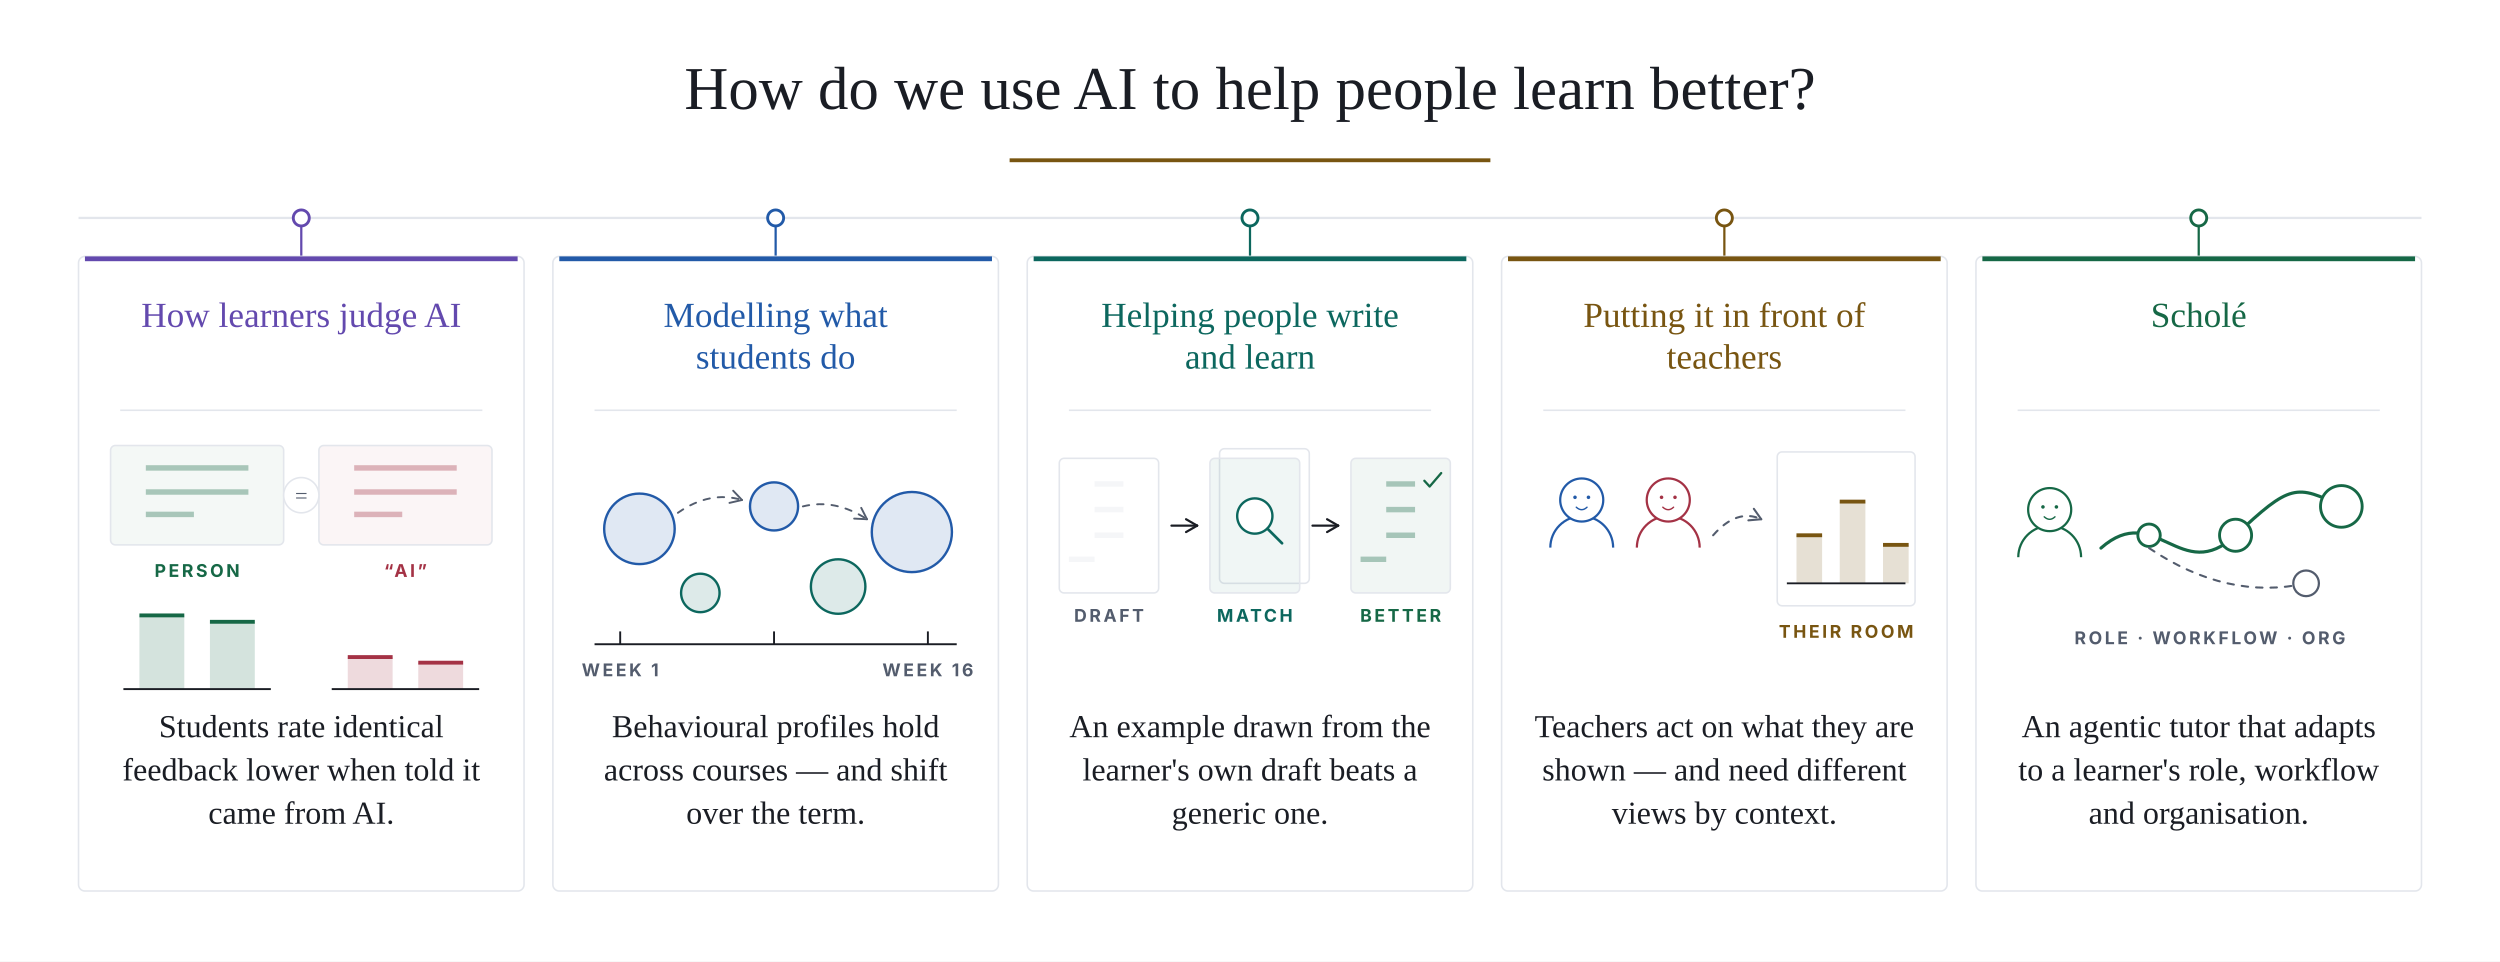
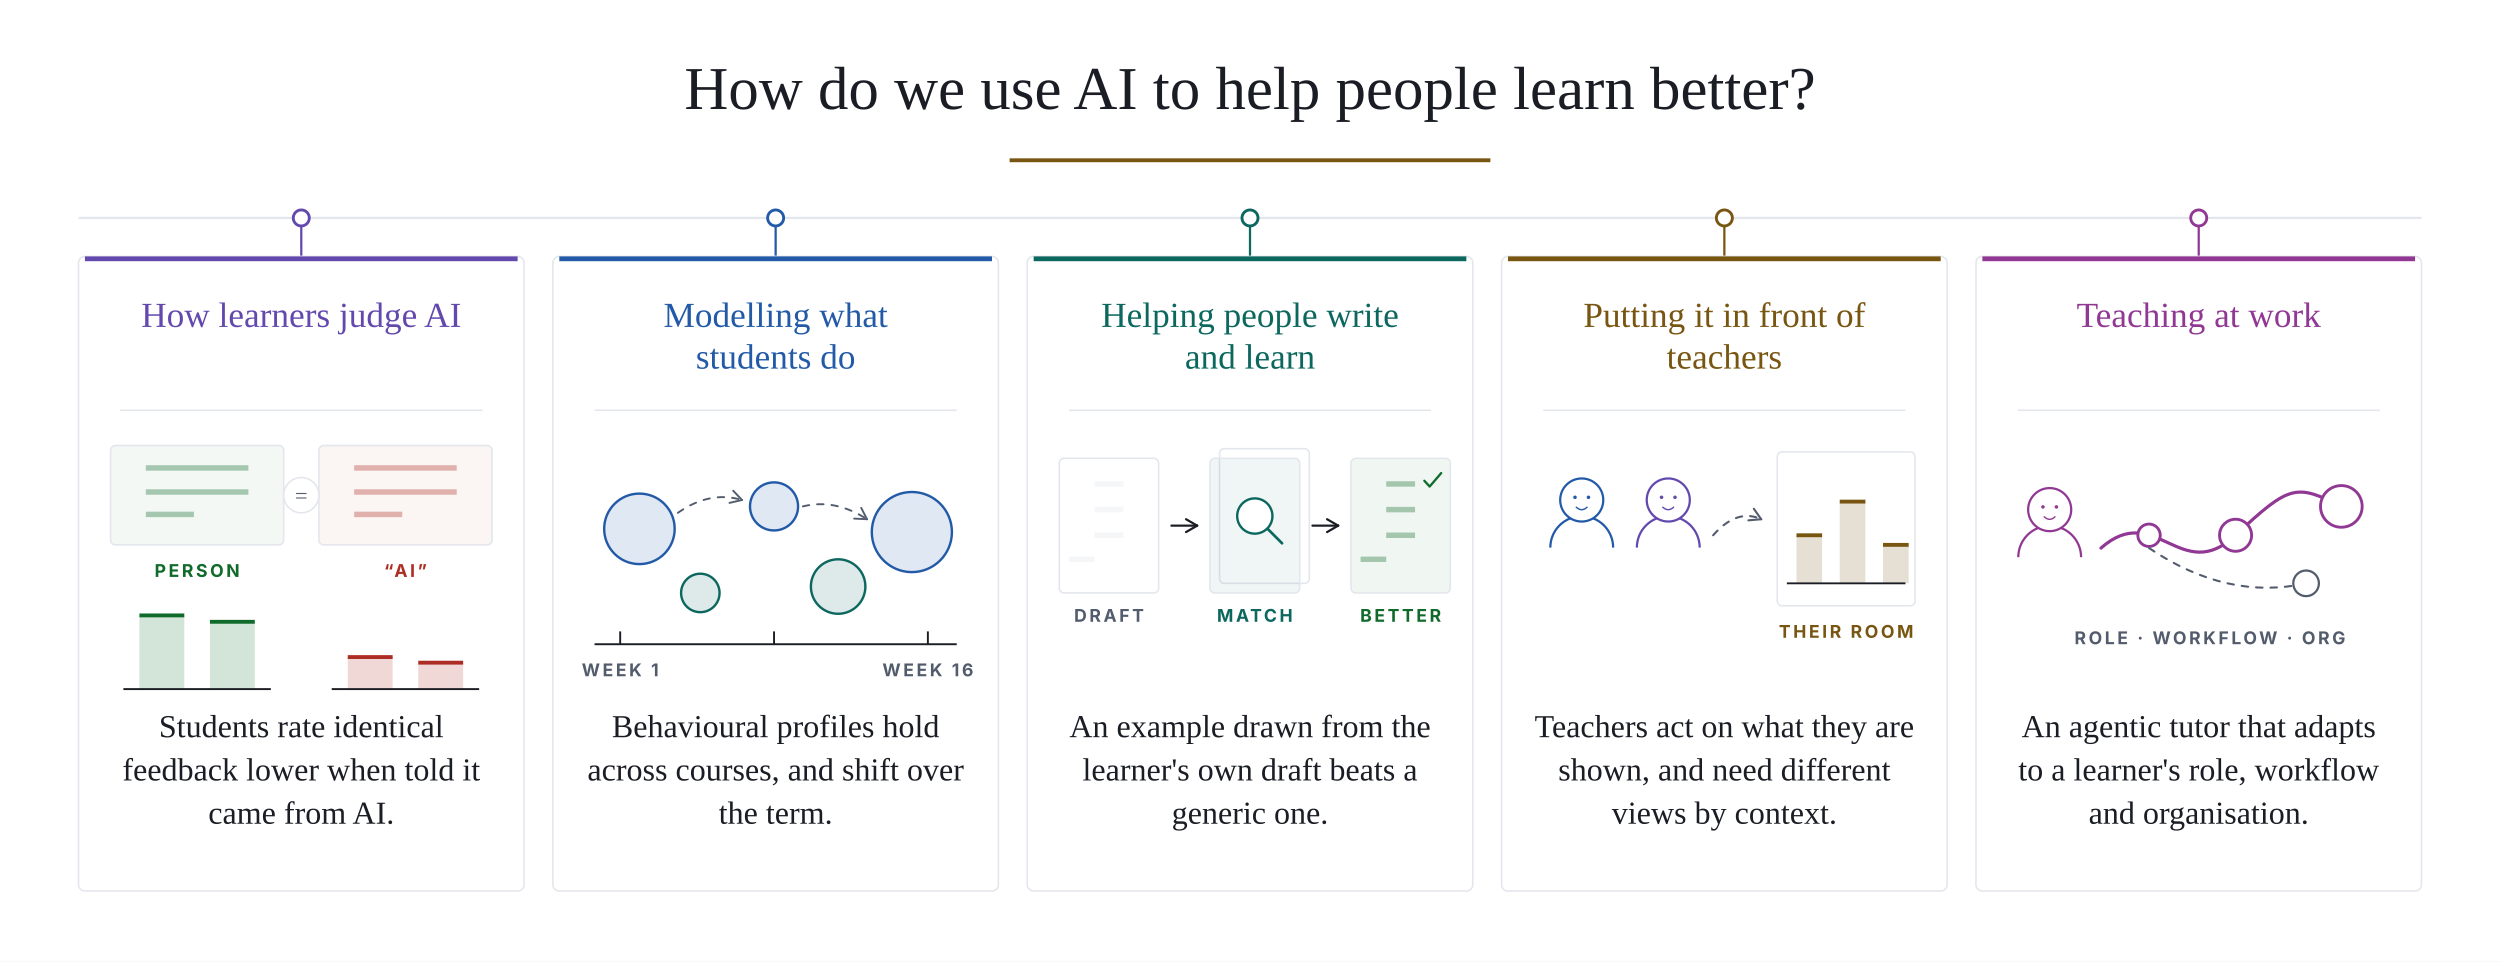
<svg xmlns="http://www.w3.org/2000/svg" class="wb teaser" viewBox="0 0 1560 600" role="img" aria-label="Research overview: how do we use AI to help people learn better? How learners judge AI, modelling what students do, helping people write and learn, putting it in front of teachers, and Scholé.">
  <rect width="1560" height="600" fill="#ffffff" />
  <text x="780.0" y="68" text-anchor="middle" font-family="Fraunces,Georgia,'Times New Roman',serif" font-size="38" font-weight="500" fill="#1a1d24">How do we use AI to help people learn better?</text>
  <path d="M630.0 100 H930.0" fill="none" stroke="#785511" stroke-width="2.4" stroke-linecap="butt" stroke-linejoin="round" />
  <path d="M49 136 H1511" fill="none" stroke="#e3e6ec" stroke-width="1.4" stroke-linecap="butt" stroke-linejoin="round" />
  <path d="M188.0 136 V160" fill="none" stroke="#6349ae" stroke-width="1.4" stroke-linecap="butt" stroke-linejoin="round" />
  <circle cx="188.0" cy="136" r="5" fill="#ffffff" stroke="#6349ae" stroke-width="1.8" />
  <rect x="49" y="160" width="278" height="396" rx="4" fill="none" stroke="#e3e6ec" stroke-width="1" />
  <path d="M53 161.5 H323" fill="none" stroke="#6349ae" stroke-width="3" stroke-linecap="butt" stroke-linejoin="round" />
  <text x="188.0" y="204" text-anchor="middle" font-family="Fraunces,Georgia,'Times New Roman',serif" font-size="22" font-weight="500" fill="#6349ae">How learners judge AI</text>
  <path d="M75 256 H301" fill="none" stroke="#e3e6ec" stroke-width="1" stroke-linecap="butt" stroke-linejoin="round" />
-   <rect x="69" y="278" width="108" height="62" rx="3" fill="#166846" fill-opacity="0.05" />
+   <rect x="69" y="278" width="108" height="62" rx="3" fill="#106b2b" fill-opacity="0.05" />
  <rect x="69" y="278" width="108" height="62" rx="3" fill="none" stroke="#e3e6ec" stroke-width="1" />
-   <path d="M91 292 H155" fill="none" stroke="#166846" stroke-width="3.4" stroke-linecap="butt" stroke-linejoin="round" stroke-opacity="0.34" />
-   <path d="M91 307 H155" fill="none" stroke="#166846" stroke-width="3.4" stroke-linecap="butt" stroke-linejoin="round" stroke-opacity="0.34" />
-   <path d="M91 321 H121" fill="none" stroke="#166846" stroke-width="3.4" stroke-linecap="butt" stroke-linejoin="round" stroke-opacity="0.34" />
-   <text x="123" y="360" text-anchor="middle" font-family="Inter,-apple-system,'Helvetica Neue',system-ui,sans-serif" font-size="11" font-weight="700" fill="#166846" letter-spacing="1.6">PERSON</text>
-   <rect x="87" y="384.0" width="28" height="46.0" rx="0" fill="#166846" fill-opacity="0.18" />
-   <path d="M87 384.0 H115" fill="none" stroke="#166846" stroke-width="2.4" stroke-linecap="butt" stroke-linejoin="round" />
-   <rect x="131" y="388.0" width="28" height="42.0" rx="0" fill="#166846" fill-opacity="0.18" />
-   <path d="M131 388.0 H159" fill="none" stroke="#166846" stroke-width="2.4" stroke-linecap="butt" stroke-linejoin="round" />
+   <path d="M91 292 H155" fill="none" stroke="#106b2b" stroke-width="3.4" stroke-linecap="butt" stroke-linejoin="round" stroke-opacity="0.34" />
+   <path d="M91 307 H155" fill="none" stroke="#106b2b" stroke-width="3.4" stroke-linecap="butt" stroke-linejoin="round" stroke-opacity="0.34" />
+   <path d="M91 321 H121" fill="none" stroke="#106b2b" stroke-width="3.4" stroke-linecap="butt" stroke-linejoin="round" stroke-opacity="0.34" />
+   <text x="123" y="360" text-anchor="middle" font-family="Inter,-apple-system,'Helvetica Neue',system-ui,sans-serif" font-size="11" font-weight="700" fill="#106b2b" letter-spacing="1.6">PERSON</text>
+   <rect x="87" y="384.0" width="28" height="46.0" rx="0" fill="#106b2b" fill-opacity="0.18" />
+   <path d="M87 384.0 H115" fill="none" stroke="#106b2b" stroke-width="2.4" stroke-linecap="butt" stroke-linejoin="round" />
+   <rect x="131" y="388.0" width="28" height="42.0" rx="0" fill="#106b2b" fill-opacity="0.18" />
+   <path d="M131 388.0 H159" fill="none" stroke="#106b2b" stroke-width="2.4" stroke-linecap="butt" stroke-linejoin="round" />
  <path d="M77 430 H169" fill="none" stroke="#1a1d24" stroke-width="1.2" stroke-linecap="butt" stroke-linejoin="round" />
-   <rect x="199" y="278" width="108" height="62" rx="3" fill="#a43245" fill-opacity="0.05" />
+   <rect x="199" y="278" width="108" height="62" rx="3" fill="#ad2c23" fill-opacity="0.05" />
  <rect x="199" y="278" width="108" height="62" rx="3" fill="none" stroke="#e3e6ec" stroke-width="1" />
-   <path d="M221 292 H285" fill="none" stroke="#a43245" stroke-width="3.4" stroke-linecap="butt" stroke-linejoin="round" stroke-opacity="0.34" />
-   <path d="M221 307 H285" fill="none" stroke="#a43245" stroke-width="3.4" stroke-linecap="butt" stroke-linejoin="round" stroke-opacity="0.34" />
-   <path d="M221 321 H251" fill="none" stroke="#a43245" stroke-width="3.4" stroke-linecap="butt" stroke-linejoin="round" stroke-opacity="0.34" />
-   <text x="253" y="360" text-anchor="middle" font-family="Inter,-apple-system,'Helvetica Neue',system-ui,sans-serif" font-size="11" font-weight="700" fill="#a43245" letter-spacing="1.6">“AI”</text>
-   <rect x="217" y="410.0" width="28" height="20.0" rx="0" fill="#a43245" fill-opacity="0.18" />
-   <path d="M217 410.0 H245" fill="none" stroke="#a43245" stroke-width="2.4" stroke-linecap="butt" stroke-linejoin="round" />
-   <rect x="261" y="413.5" width="28" height="16.5" rx="0" fill="#a43245" fill-opacity="0.18" />
-   <path d="M261 413.5 H289" fill="none" stroke="#a43245" stroke-width="2.4" stroke-linecap="butt" stroke-linejoin="round" />
+   <path d="M221 292 H285" fill="none" stroke="#ad2c23" stroke-width="3.4" stroke-linecap="butt" stroke-linejoin="round" stroke-opacity="0.34" />
+   <path d="M221 307 H285" fill="none" stroke="#ad2c23" stroke-width="3.4" stroke-linecap="butt" stroke-linejoin="round" stroke-opacity="0.34" />
+   <path d="M221 321 H251" fill="none" stroke="#ad2c23" stroke-width="3.4" stroke-linecap="butt" stroke-linejoin="round" stroke-opacity="0.34" />
+   <text x="253" y="360" text-anchor="middle" font-family="Inter,-apple-system,'Helvetica Neue',system-ui,sans-serif" font-size="11" font-weight="700" fill="#ad2c23" letter-spacing="1.6">“AI”</text>
+   <rect x="217" y="410.0" width="28" height="20.0" rx="0" fill="#ad2c23" fill-opacity="0.18" />
+   <path d="M217 410.0 H245" fill="none" stroke="#ad2c23" stroke-width="2.4" stroke-linecap="butt" stroke-linejoin="round" />
+   <rect x="261" y="413.5" width="28" height="16.5" rx="0" fill="#ad2c23" fill-opacity="0.18" />
+   <path d="M261 413.5 H289" fill="none" stroke="#ad2c23" stroke-width="2.4" stroke-linecap="butt" stroke-linejoin="round" />
  <path d="M207 430 H299" fill="none" stroke="#1a1d24" stroke-width="1.2" stroke-linecap="butt" stroke-linejoin="round" />
  <circle cx="188" cy="309" r="11" fill="#ffffff" stroke="#e3e6ec" stroke-width="1" />
  <text x="188" y="314" text-anchor="middle" font-family="Fraunces,Georgia,'Times New Roman',serif" font-size="14" font-weight="400" fill="#535c6d">=</text>
  <text x="188.0" y="460" text-anchor="middle" font-family="Fraunces,Georgia,'Times New Roman',serif" font-size="20" font-weight="500" fill="#1a1d24">Students rate identical</text>
  <text x="188.0" y="487" text-anchor="middle" font-family="Fraunces,Georgia,'Times New Roman',serif" font-size="20" font-weight="500" fill="#1a1d24">feedback lower when told it</text>
  <text x="188.0" y="514" text-anchor="middle" font-family="Fraunces,Georgia,'Times New Roman',serif" font-size="20" font-weight="500" fill="#1a1d24">came from AI.</text>
  <path d="M484.0 136 V160" fill="none" stroke="#225aa8" stroke-width="1.4" stroke-linecap="butt" stroke-linejoin="round" />
  <circle cx="484.0" cy="136" r="5" fill="#ffffff" stroke="#225aa8" stroke-width="1.8" />
  <rect x="345" y="160" width="278" height="396" rx="4" fill="none" stroke="#e3e6ec" stroke-width="1" />
  <path d="M349 161.5 H619" fill="none" stroke="#225aa8" stroke-width="3" stroke-linecap="butt" stroke-linejoin="round" />
  <text x="484.0" y="204" text-anchor="middle" font-family="Fraunces,Georgia,'Times New Roman',serif" font-size="22" font-weight="500" fill="#225aa8">Modelling what</text>
  <text x="484.0" y="230" text-anchor="middle" font-family="Fraunces,Georgia,'Times New Roman',serif" font-size="22" font-weight="500" fill="#225aa8">students do</text>
  <path d="M371 256 H597" fill="none" stroke="#e3e6ec" stroke-width="1" stroke-linecap="butt" stroke-linejoin="round" />
  <circle cx="399" cy="330" r="22" fill="#225aa8" fill-opacity="0.14" />
  <circle cx="399" cy="330" r="22" fill="none" stroke="#225aa8" stroke-width="1.5" />
  <circle cx="483" cy="316" r="15" fill="#225aa8" fill-opacity="0.14" />
  <circle cx="483" cy="316" r="15" fill="none" stroke="#225aa8" stroke-width="1.5" />
  <circle cx="569" cy="332" r="25" fill="#225aa8" fill-opacity="0.14" />
  <circle cx="569" cy="332" r="25" fill="none" stroke="#225aa8" stroke-width="1.5" />
  <circle cx="437" cy="370" r="12" fill="#0c675e" fill-opacity="0.14" />
  <circle cx="437" cy="370" r="12" fill="none" stroke="#0c675e" stroke-width="1.5" />
  <circle cx="523" cy="366" r="17" fill="#0c675e" fill-opacity="0.14" />
  <circle cx="523" cy="366" r="17" fill="none" stroke="#0c675e" stroke-width="1.5" />
  <path d="M423 320 Q443 306 463 312" fill="none" stroke="#535c6d" stroke-width="1.2" stroke-linecap="round" stroke-linejoin="round" stroke-dasharray="4 5" />
  <path d="M463 312 l-7.8 1.8" fill="none" stroke="#535c6d" stroke-width="1.2" stroke-linecap="round" stroke-linejoin="round" />
  <path d="M463 312 l-5.5 -5.8" fill="none" stroke="#535c6d" stroke-width="1.2" stroke-linecap="round" stroke-linejoin="round" />
  <path d="M501 316 Q521 311 541 324" fill="none" stroke="#535c6d" stroke-width="1.2" stroke-linecap="round" stroke-linejoin="round" stroke-dasharray="4 5" />
  <path d="M541 324 l-8.0 -0.4" fill="none" stroke="#535c6d" stroke-width="1.2" stroke-linecap="round" stroke-linejoin="round" />
  <path d="M541 324 l-3.6 -7.1" fill="none" stroke="#535c6d" stroke-width="1.2" stroke-linecap="round" stroke-linejoin="round" />
  <path d="M371 402 H597" fill="none" stroke="#1a1d24" stroke-width="1.2" stroke-linecap="butt" stroke-linejoin="round" />
  <path d="M387 394 V402" fill="none" stroke="#1a1d24" stroke-width="1.2" stroke-linecap="butt" stroke-linejoin="round" />
  <path d="M483 394 V402" fill="none" stroke="#1a1d24" stroke-width="1.2" stroke-linecap="butt" stroke-linejoin="round" />
  <path d="M579 394 V402" fill="none" stroke="#1a1d24" stroke-width="1.2" stroke-linecap="butt" stroke-linejoin="round" />
  <text x="387" y="422" text-anchor="middle" font-family="Inter,-apple-system,'Helvetica Neue',system-ui,sans-serif" font-size="11" font-weight="700" fill="#535c6d" letter-spacing="1.6">WEEK 1</text>
  <text x="579" y="422" text-anchor="middle" font-family="Inter,-apple-system,'Helvetica Neue',system-ui,sans-serif" font-size="11" font-weight="700" fill="#535c6d" letter-spacing="1.6">WEEK 16</text>
  <text x="484.0" y="460" text-anchor="middle" font-family="Fraunces,Georgia,'Times New Roman',serif" font-size="20" font-weight="500" fill="#1a1d24">Behavioural profiles hold</text>
-   <text x="484.0" y="487" text-anchor="middle" font-family="Fraunces,Georgia,'Times New Roman',serif" font-size="20" font-weight="500" fill="#1a1d24">across courses — and shift</text>
-   <text x="484.0" y="514" text-anchor="middle" font-family="Fraunces,Georgia,'Times New Roman',serif" font-size="20" font-weight="500" fill="#1a1d24">over the term.</text>
+   <text x="484.0" y="487" text-anchor="middle" font-family="Fraunces,Georgia,'Times New Roman',serif" font-size="20" font-weight="500" fill="#1a1d24">across courses, and shift over</text>
+   <text x="484.0" y="514" text-anchor="middle" font-family="Fraunces,Georgia,'Times New Roman',serif" font-size="20" font-weight="500" fill="#1a1d24">the term.</text>
  <path d="M780.0 136 V160" fill="none" stroke="#0c675e" stroke-width="1.4" stroke-linecap="butt" stroke-linejoin="round" />
  <circle cx="780.0" cy="136" r="5" fill="#ffffff" stroke="#0c675e" stroke-width="1.8" />
  <rect x="641" y="160" width="278" height="396" rx="4" fill="none" stroke="#e3e6ec" stroke-width="1" />
  <path d="M645 161.5 H915" fill="none" stroke="#0c675e" stroke-width="3" stroke-linecap="butt" stroke-linejoin="round" />
  <text x="780.0" y="204" text-anchor="middle" font-family="Fraunces,Georgia,'Times New Roman',serif" font-size="22" font-weight="500" fill="#0c675e">Helping people write</text>
  <text x="780.0" y="230" text-anchor="middle" font-family="Fraunces,Georgia,'Times New Roman',serif" font-size="22" font-weight="500" fill="#0c675e">and learn</text>
  <path d="M667 256 H893" fill="none" stroke="#e3e6ec" stroke-width="1" stroke-linecap="butt" stroke-linejoin="round" />
  <rect x="661" y="286" width="62" height="84" rx="3" fill="none" stroke="#e3e6ec" stroke-width="1" />
  <path d="M683 302 H701" fill="none" stroke="#e3e6ec" stroke-width="3.4" stroke-linecap="butt" stroke-linejoin="round" stroke-opacity="0.34" />
  <path d="M683 318 H701" fill="none" stroke="#e3e6ec" stroke-width="3.4" stroke-linecap="butt" stroke-linejoin="round" stroke-opacity="0.34" />
  <path d="M683 334 H701" fill="none" stroke="#e3e6ec" stroke-width="3.4" stroke-linecap="butt" stroke-linejoin="round" stroke-opacity="0.34" />
  <path d="M683 349 H667" fill="none" stroke="#e3e6ec" stroke-width="3.4" stroke-linecap="butt" stroke-linejoin="round" stroke-opacity="0.34" />
  <path d="M731 328 L747 328" fill="none" stroke="#1a1d24" stroke-width="1.4" stroke-linecap="round" stroke-linejoin="round" />
  <path d="M747 328 l-6.9 4.0" fill="none" stroke="#1a1d24" stroke-width="1.4" stroke-linecap="round" stroke-linejoin="round" />
  <path d="M747 328 l-6.9 -4.0" fill="none" stroke="#1a1d24" stroke-width="1.4" stroke-linecap="round" stroke-linejoin="round" />
  <rect x="761" y="280" width="56" height="84" rx="3" fill="none" stroke="#e3e6ec" stroke-width="1" />
  <rect x="755" y="286" width="56" height="84" rx="3" fill="#0c675e" fill-opacity="0.06" />
  <rect x="755" y="286" width="56" height="84" rx="3" fill="none" stroke="#e3e6ec" stroke-width="1" />
  <circle cx="783" cy="322" r="11" fill="#ffffff" stroke="#0c675e" stroke-width="1.5" />
  <path d="M791 330 l9 9" fill="none" stroke="#0c675e" stroke-width="1.7" stroke-linecap="round" stroke-linejoin="round" />
  <text x="783" y="388" text-anchor="middle" font-family="Inter,-apple-system,'Helvetica Neue',system-ui,sans-serif" font-size="11" font-weight="700" fill="#0c675e" letter-spacing="1.6">MATCH</text>
  <path d="M819 328 L835 328" fill="none" stroke="#1a1d24" stroke-width="1.4" stroke-linecap="round" stroke-linejoin="round" />
  <path d="M835 328 l-6.9 4.0" fill="none" stroke="#1a1d24" stroke-width="1.4" stroke-linecap="round" stroke-linejoin="round" />
  <path d="M835 328 l-6.9 -4.0" fill="none" stroke="#1a1d24" stroke-width="1.4" stroke-linecap="round" stroke-linejoin="round" />
-   <rect x="843" y="286" width="62" height="84" rx="3" fill="#166846" fill-opacity="0.06" />
+   <rect x="843" y="286" width="62" height="84" rx="3" fill="#106b2b" fill-opacity="0.06" />
  <rect x="843" y="286" width="62" height="84" rx="3" fill="none" stroke="#e3e6ec" stroke-width="1" />
-   <path d="M865 302 H883" fill="none" stroke="#166846" stroke-width="3.4" stroke-linecap="butt" stroke-linejoin="round" stroke-opacity="0.34" />
-   <path d="M865 318 H883" fill="none" stroke="#166846" stroke-width="3.4" stroke-linecap="butt" stroke-linejoin="round" stroke-opacity="0.34" />
-   <path d="M865 334 H883" fill="none" stroke="#166846" stroke-width="3.4" stroke-linecap="butt" stroke-linejoin="round" stroke-opacity="0.34" />
-   <path d="M865 349 H849" fill="none" stroke="#166846" stroke-width="3.4" stroke-linecap="butt" stroke-linejoin="round" stroke-opacity="0.34" />
-   <path d="M888.8 300 l3.3 3.6 l7.2 -8.4" fill="none" stroke="#166846" stroke-width="1.44" stroke-linecap="round" stroke-linejoin="round" />
+   <path d="M865 302 H883" fill="none" stroke="#106b2b" stroke-width="3.4" stroke-linecap="butt" stroke-linejoin="round" stroke-opacity="0.34" />
+   <path d="M865 318 H883" fill="none" stroke="#106b2b" stroke-width="3.4" stroke-linecap="butt" stroke-linejoin="round" stroke-opacity="0.34" />
+   <path d="M865 334 H883" fill="none" stroke="#106b2b" stroke-width="3.4" stroke-linecap="butt" stroke-linejoin="round" stroke-opacity="0.34" />
+   <path d="M865 349 H849" fill="none" stroke="#106b2b" stroke-width="3.4" stroke-linecap="butt" stroke-linejoin="round" stroke-opacity="0.34" />
+   <path d="M888.8 300 l3.3 3.6 l7.2 -8.4" fill="none" stroke="#106b2b" stroke-width="1.44" stroke-linecap="round" stroke-linejoin="round" />
  <text x="692" y="388" text-anchor="middle" font-family="Inter,-apple-system,'Helvetica Neue',system-ui,sans-serif" font-size="11" font-weight="700" fill="#535c6d" letter-spacing="1.6">DRAFT</text>
-   <text x="874" y="388" text-anchor="middle" font-family="Inter,-apple-system,'Helvetica Neue',system-ui,sans-serif" font-size="11" font-weight="700" fill="#166846" letter-spacing="1.6">BETTER</text>
+   <text x="874" y="388" text-anchor="middle" font-family="Inter,-apple-system,'Helvetica Neue',system-ui,sans-serif" font-size="11" font-weight="700" fill="#106b2b" letter-spacing="1.6">BETTER</text>
  <text x="780.0" y="460" text-anchor="middle" font-family="Fraunces,Georgia,'Times New Roman',serif" font-size="20" font-weight="500" fill="#1a1d24">An example drawn from the</text>
  <text x="780.0" y="487" text-anchor="middle" font-family="Fraunces,Georgia,'Times New Roman',serif" font-size="20" font-weight="500" fill="#1a1d24">learner's own draft beats a</text>
  <text x="780.0" y="514" text-anchor="middle" font-family="Fraunces,Georgia,'Times New Roman',serif" font-size="20" font-weight="500" fill="#1a1d24">generic one.</text>
  <path d="M1076.0 136 V160" fill="none" stroke="#785511" stroke-width="1.4" stroke-linecap="butt" stroke-linejoin="round" />
  <circle cx="1076.0" cy="136" r="5" fill="#ffffff" stroke="#785511" stroke-width="1.8" />
  <rect x="937" y="160" width="278" height="396" rx="4" fill="none" stroke="#e3e6ec" stroke-width="1" />
  <path d="M941 161.5 H1211" fill="none" stroke="#785511" stroke-width="3" stroke-linecap="butt" stroke-linejoin="round" />
  <text x="1076.0" y="204" text-anchor="middle" font-family="Fraunces,Georgia,'Times New Roman',serif" font-size="22" font-weight="500" fill="#785511">Putting it in front of</text>
  <text x="1076.0" y="230" text-anchor="middle" font-family="Fraunces,Georgia,'Times New Roman',serif" font-size="22" font-weight="500" fill="#785511">teachers</text>
  <path d="M963 256 H1189" fill="none" stroke="#e3e6ec" stroke-width="1" stroke-linecap="butt" stroke-linejoin="round" />
  <path d="M967.4 341.7 a19.6 19.6 0 0 1 39.2 0" fill="#ffffff" stroke="#225aa8" stroke-width="1.4" stroke-linecap="butt" stroke-linejoin="round" />
  <circle cx="987" cy="312" r="13.44" fill="#ffffff" stroke="#225aa8" stroke-width="1.4" />
  <circle cx="982.8" cy="310.32" r="1.12" fill="#225aa8" />
  <circle cx="991.2" cy="310.32" r="1.12" fill="#225aa8" />
  <path d="M983.6 316.5 q3.4 3.1 6.7 0" fill="none" stroke="#225aa8" stroke-width="0.896" stroke-linecap="round" stroke-linejoin="round" />
-   <path d="M1021.4 341.7 a19.6 19.6 0 0 1 39.2 0" fill="#ffffff" stroke="#a43245" stroke-width="1.4" stroke-linecap="butt" stroke-linejoin="round" />
-   <circle cx="1041" cy="312" r="13.44" fill="#ffffff" stroke="#a43245" stroke-width="1.4" />
-   <circle cx="1036.8" cy="310.32" r="1.12" fill="#a43245" />
-   <circle cx="1045.2" cy="310.32" r="1.12" fill="#a43245" />
-   <path d="M1037.6 316.5 q3.4 3.1 6.7 0" fill="none" stroke="#a43245" stroke-width="0.896" stroke-linecap="round" stroke-linejoin="round" />
+   <path d="M1021.4 341.7 a19.6 19.6 0 0 1 39.2 0" fill="#ffffff" stroke="#6349ae" stroke-width="1.4" stroke-linecap="butt" stroke-linejoin="round" />
+   <circle cx="1041" cy="312" r="13.44" fill="#ffffff" stroke="#6349ae" stroke-width="1.4" />
+   <circle cx="1036.8" cy="310.32" r="1.12" fill="#6349ae" />
+   <circle cx="1045.2" cy="310.32" r="1.12" fill="#6349ae" />
+   <path d="M1037.6 316.5 q3.4 3.1 6.7 0" fill="none" stroke="#6349ae" stroke-width="0.896" stroke-linecap="round" stroke-linejoin="round" />
  <path d="M1069 334 Q1084 317 1099 324" fill="none" stroke="#535c6d" stroke-width="1.3" stroke-linecap="round" stroke-linejoin="round" stroke-dasharray="4 5" />
  <path d="M1099 324 l-8.0 0.7" fill="none" stroke="#535c6d" stroke-width="1.3" stroke-linecap="round" stroke-linejoin="round" />
  <path d="M1099 324 l-4.6 -6.5" fill="none" stroke="#535c6d" stroke-width="1.3" stroke-linecap="round" stroke-linejoin="round" />
  <rect x="1109" y="282" width="86" height="96" rx="3" fill="none" stroke="#e3e6ec" stroke-width="1" />
  <rect x="1121" y="334.0" width="16" height="30.0" rx="0" fill="#785511" fill-opacity="0.18" />
  <path d="M1121 334.0 H1137" fill="none" stroke="#785511" stroke-width="2.4" stroke-linecap="butt" stroke-linejoin="round" />
  <rect x="1148" y="313.0" width="16" height="51.0" rx="0" fill="#785511" fill-opacity="0.18" />
  <path d="M1148 313.0 H1164" fill="none" stroke="#785511" stroke-width="2.4" stroke-linecap="butt" stroke-linejoin="round" />
  <rect x="1175" y="340.0" width="16" height="24.0" rx="0" fill="#785511" fill-opacity="0.18" />
  <path d="M1175 340.0 H1191" fill="none" stroke="#785511" stroke-width="2.4" stroke-linecap="butt" stroke-linejoin="round" />
  <path d="M1115 364 H1189" fill="none" stroke="#1a1d24" stroke-width="1.2" stroke-linecap="butt" stroke-linejoin="round" />
  <text x="1152" y="398" text-anchor="middle" font-family="Inter,-apple-system,'Helvetica Neue',system-ui,sans-serif" font-size="11" font-weight="700" fill="#785511" letter-spacing="1.6">THEIR ROOM</text>
  <text x="1076.0" y="460" text-anchor="middle" font-family="Fraunces,Georgia,'Times New Roman',serif" font-size="20" font-weight="500" fill="#1a1d24">Teachers act on what they are</text>
-   <text x="1076.0" y="487" text-anchor="middle" font-family="Fraunces,Georgia,'Times New Roman',serif" font-size="20" font-weight="500" fill="#1a1d24">shown — and need different</text>
+   <text x="1076.0" y="487" text-anchor="middle" font-family="Fraunces,Georgia,'Times New Roman',serif" font-size="20" font-weight="500" fill="#1a1d24">shown, and need different</text>
  <text x="1076.0" y="514" text-anchor="middle" font-family="Fraunces,Georgia,'Times New Roman',serif" font-size="20" font-weight="500" fill="#1a1d24">views by context.</text>
-   <path d="M1372.0 136 V160" fill="none" stroke="#166846" stroke-width="1.4" stroke-linecap="butt" stroke-linejoin="round" />
-   <circle cx="1372.0" cy="136" r="5" fill="#ffffff" stroke="#166846" stroke-width="1.8" />
+   <path d="M1372.0 136 V160" fill="none" stroke="#903893" stroke-width="1.4" stroke-linecap="butt" stroke-linejoin="round" />
+   <circle cx="1372.0" cy="136" r="5" fill="#ffffff" stroke="#903893" stroke-width="1.8" />
  <rect x="1233" y="160" width="278" height="396" rx="4" fill="none" stroke="#e3e6ec" stroke-width="1" />
-   <path d="M1237 161.5 H1507" fill="none" stroke="#166846" stroke-width="3" stroke-linecap="butt" stroke-linejoin="round" />
-   <text x="1372.0" y="204" text-anchor="middle" font-family="Fraunces,Georgia,'Times New Roman',serif" font-size="22" font-weight="500" fill="#166846">Scholé</text>
+   <path d="M1237 161.5 H1507" fill="none" stroke="#903893" stroke-width="3" stroke-linecap="butt" stroke-linejoin="round" />
+   <text x="1372.0" y="204" text-anchor="middle" font-family="Fraunces,Georgia,'Times New Roman',serif" font-size="22" font-weight="500" fill="#903893">Teaching at work</text>
  <path d="M1259 256 H1485" fill="none" stroke="#e3e6ec" stroke-width="1" stroke-linecap="butt" stroke-linejoin="round" />
-   <path d="M1259.4 347.7 a19.6 19.6 0 0 1 39.2 0" fill="#ffffff" stroke="#166846" stroke-width="1.4" stroke-linecap="butt" stroke-linejoin="round" />
-   <circle cx="1279" cy="318" r="13.44" fill="#ffffff" stroke="#166846" stroke-width="1.4" />
-   <circle cx="1274.8" cy="316.32" r="1.12" fill="#166846" />
-   <circle cx="1283.2" cy="316.32" r="1.12" fill="#166846" />
-   <path d="M1275.6 322.5 q3.4 3.1 6.7 0" fill="none" stroke="#166846" stroke-width="0.896" stroke-linecap="round" stroke-linejoin="round" />
-   <path d="M1311 342 C1345 312 1361 366 1395 334 S1433 302 1461 316" fill="none" stroke="#166846" stroke-width="2.0" stroke-linecap="round" stroke-linejoin="round" />
-   <circle cx="1341" cy="334" r="7" fill="#ffffff" stroke="#166846" stroke-width="1.8" />
-   <circle cx="1395" cy="334" r="10" fill="#ffffff" stroke="#166846" stroke-width="1.8" />
-   <circle cx="1461" cy="316" r="13" fill="#ffffff" stroke="#166846" stroke-width="1.8" />
+   <path d="M1259.4 347.7 a19.6 19.6 0 0 1 39.2 0" fill="#ffffff" stroke="#903893" stroke-width="1.4" stroke-linecap="butt" stroke-linejoin="round" />
+   <circle cx="1279" cy="318" r="13.44" fill="#ffffff" stroke="#903893" stroke-width="1.4" />
+   <circle cx="1274.8" cy="316.32" r="1.12" fill="#903893" />
+   <circle cx="1283.2" cy="316.32" r="1.12" fill="#903893" />
+   <path d="M1275.6 322.5 q3.4 3.1 6.7 0" fill="none" stroke="#903893" stroke-width="0.896" stroke-linecap="round" stroke-linejoin="round" />
+   <path d="M1311 342 C1345 312 1361 366 1395 334 S1433 302 1461 316" fill="none" stroke="#903893" stroke-width="2.0" stroke-linecap="round" stroke-linejoin="round" />
+   <circle cx="1341" cy="334" r="7" fill="#ffffff" stroke="#903893" stroke-width="1.8" />
+   <circle cx="1395" cy="334" r="10" fill="#ffffff" stroke="#903893" stroke-width="1.8" />
+   <circle cx="1461" cy="316" r="13" fill="#ffffff" stroke="#903893" stroke-width="1.8" />
  <path d="M1341 342 Q1390 375 1439 364" fill="none" stroke="#535c6d" stroke-width="1.3" stroke-linecap="round" stroke-linejoin="round" stroke-dasharray="4 5" />
  <path d="M1439 364 l-5.9 5.4" fill="none" stroke="#535c6d" stroke-width="1.3" stroke-linecap="round" stroke-linejoin="round" />
  <path d="M1439 364 l-7.6 -2.4" fill="none" stroke="#535c6d" stroke-width="1.3" stroke-linecap="round" stroke-linejoin="round" />
  <circle cx="1439" cy="364" r="8" fill="#ffffff" stroke="#535c6d" stroke-width="1.4" />
  <text x="1379" y="402" text-anchor="middle" font-family="Inter,-apple-system,'Helvetica Neue',system-ui,sans-serif" font-size="11" font-weight="700" fill="#535c6d" letter-spacing="1.6">ROLE · WORKFLOW · ORG</text>
  <text x="1372.0" y="460" text-anchor="middle" font-family="Fraunces,Georgia,'Times New Roman',serif" font-size="20" font-weight="500" fill="#1a1d24">An agentic tutor that adapts</text>
  <text x="1372.0" y="487" text-anchor="middle" font-family="Fraunces,Georgia,'Times New Roman',serif" font-size="20" font-weight="500" fill="#1a1d24">to a learner's role, workflow</text>
  <text x="1372.0" y="514" text-anchor="middle" font-family="Fraunces,Georgia,'Times New Roman',serif" font-size="20" font-weight="500" fill="#1a1d24">and organisation.</text>
</svg>
